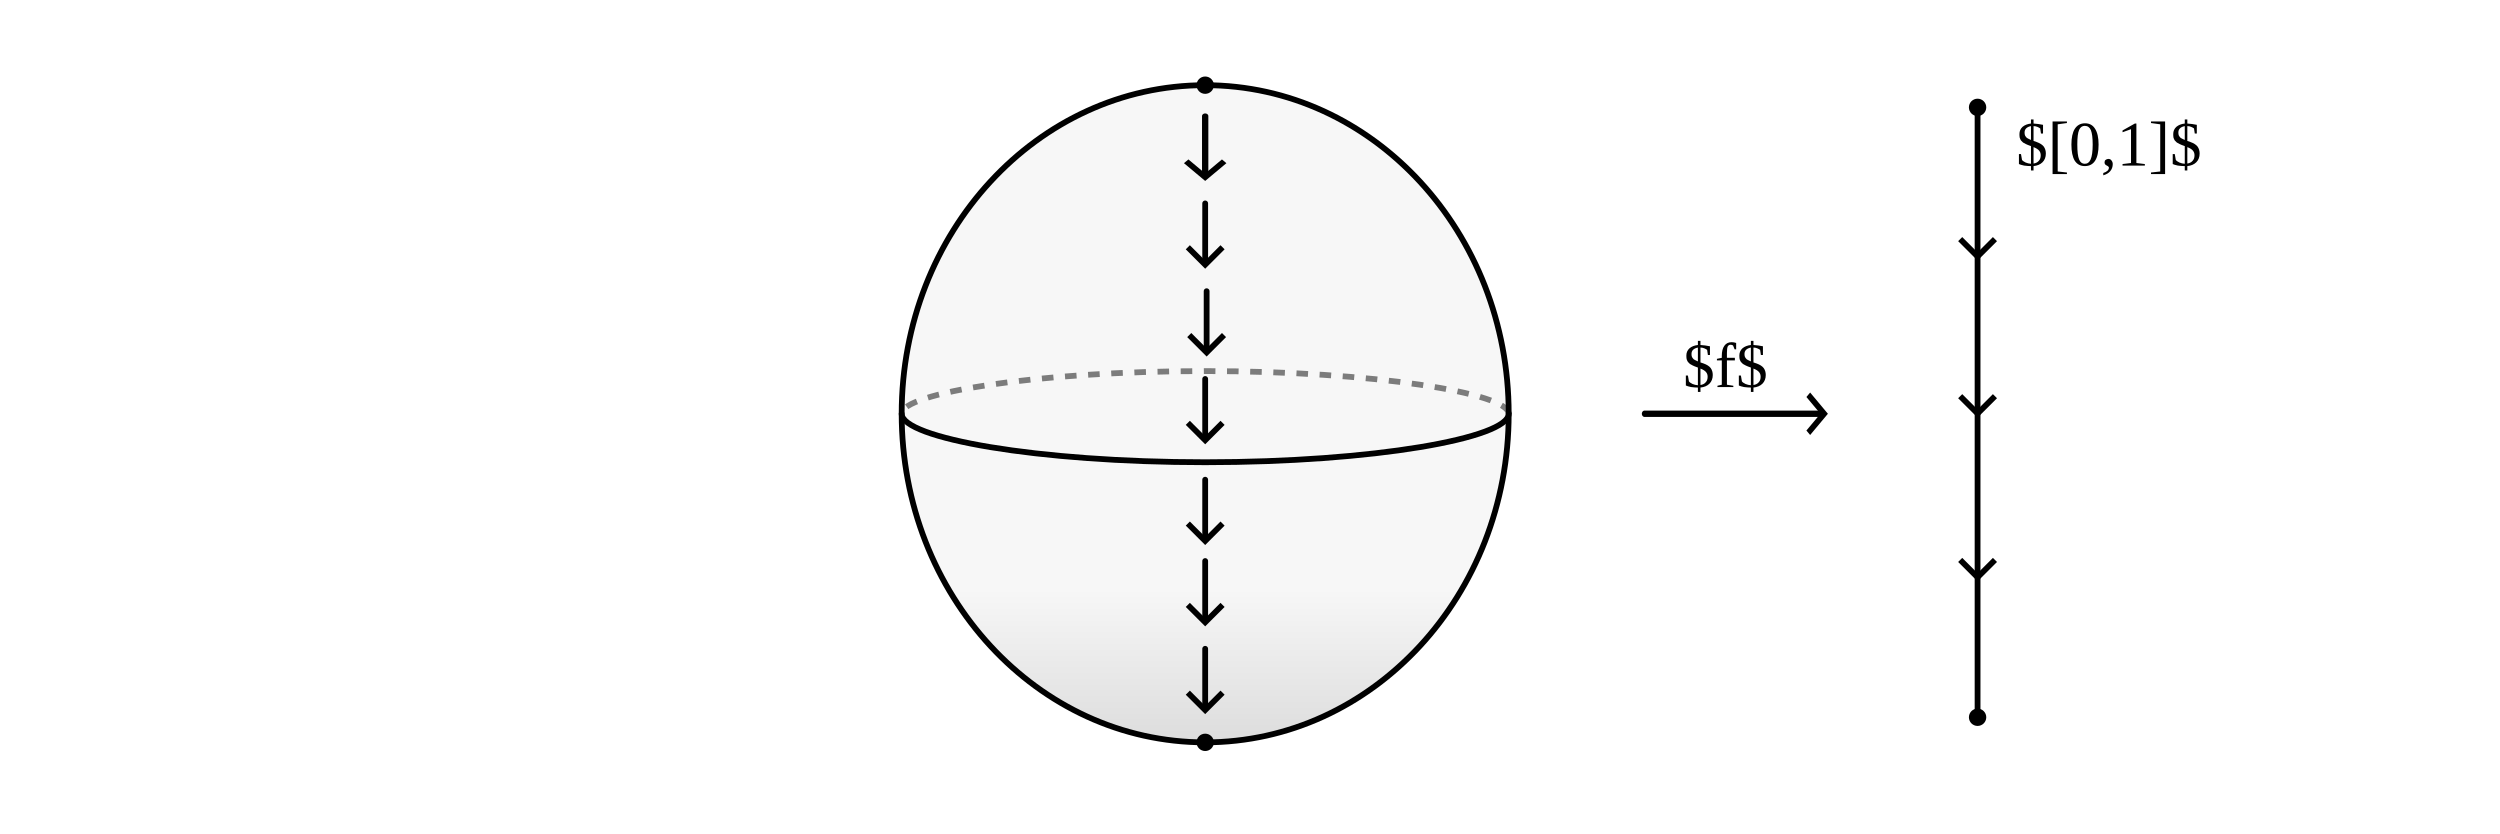
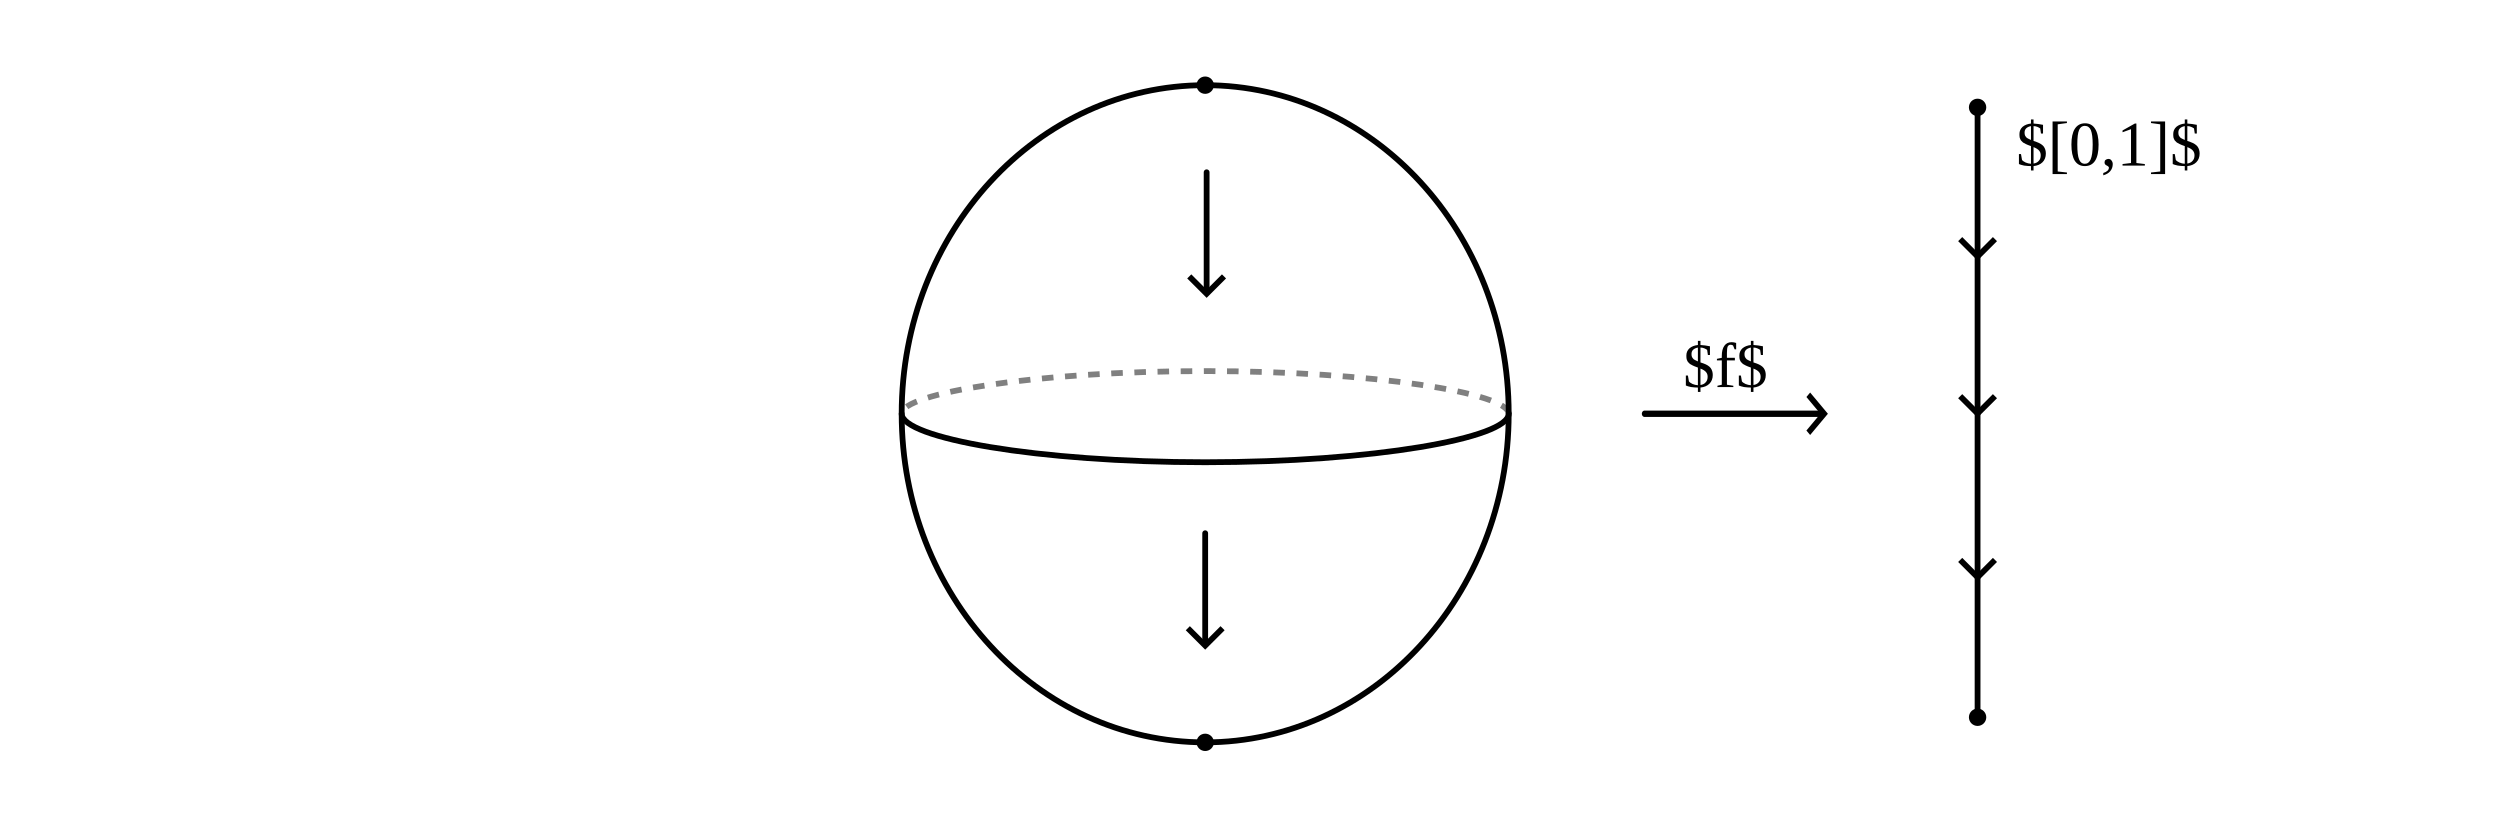
- <svg xmlns="http://www.w3.org/2000/svg" xmlns:xlink="http://www.w3.org/1999/xlink" width="6in" height="2in" viewBox="0 0 152.4 50.8" version="1.1" id="svg1">
+ <svg xmlns="http://www.w3.org/2000/svg" width="6in" height="2in" viewBox="0 0 152.4 50.8" version="1.1" id="svg1">
  <defs id="defs1">
-     <linearGradient id="linearGradient6">
-       <stop style="stop-color:#000000;stop-opacity:0.137;" offset="0" id="stop6" />
-       <stop style="stop-color:#000000;stop-opacity:0.031;" offset="0.237" id="stop7" />
-     </linearGradient>
    <marker style="overflow:visible" id="ArrowWide" refX="0" refY="0" orient="auto-start-reverse" markerWidth="1" markerHeight="1" viewBox="0 0 1 1" preserveAspectRatio="xMidYMid">
      <path style="fill:none;stroke:context-stroke;stroke-width:1;stroke-linecap:butt" d="M 3,-3 0,0 3,3" transform="rotate(180,0.125,0)" id="path6" />
-     </marker>
-     <linearGradient xlink:href="#linearGradient6" id="linearGradient7" x1="53.261" y1="25.224" x2="93.675" y2="25.224" gradientUnits="userSpaceOnUse" gradientTransform="rotate(-90,73.46805,25.22361)" />
-     <marker style="overflow:visible" id="ArrowWide-9" refX="0" refY="0" orient="auto-start-reverse" markerWidth="1" markerHeight="1" viewBox="0 0 1 1" preserveAspectRatio="xMidYMid">
-       <path style="fill:none;stroke:context-stroke;stroke-width:1;stroke-linecap:butt" d="M 3,-3 0,0 3,3" transform="rotate(180,0.125,0)" id="path6-4" />
    </marker>
    <marker style="overflow:visible" id="ArrowWide-9-5" refX="0" refY="0" orient="auto-start-reverse" markerWidth="1" markerHeight="1" viewBox="0 0 1 1" preserveAspectRatio="xMidYMid">
      <path style="fill:none;stroke:context-stroke;stroke-width:1;stroke-linecap:butt" d="M 3,-3 0,0 3,3" transform="rotate(180,0.125,0)" id="path6-4-5" />
    </marker>
-     <marker style="overflow:visible" id="ArrowWide-9-5-3" refX="0" refY="0" orient="auto-start-reverse" markerWidth="1" markerHeight="1" viewBox="0 0 1 1" preserveAspectRatio="xMidYMid">
-       <path style="fill:none;stroke:context-stroke;stroke-width:1;stroke-linecap:butt" d="M 3,-3 0,0 3,3" transform="rotate(180,0.125,0)" id="path6-4-5-5" />
-     </marker>
-     <marker style="overflow:visible" id="ArrowWide-9-5-3-7" refX="0" refY="0" orient="auto-start-reverse" markerWidth="1" markerHeight="1" viewBox="0 0 1 1" preserveAspectRatio="xMidYMid">
-       <path style="fill:none;stroke:context-stroke;stroke-width:1;stroke-linecap:butt" d="M 3,-3 0,0 3,3" transform="rotate(180,0.125,0)" id="path6-4-5-5-8" />
-     </marker>
-     <marker style="overflow:visible" id="ArrowWide-9-5-3-7-8" refX="0" refY="0" orient="auto-start-reverse" markerWidth="1" markerHeight="1" viewBox="0 0 1 1" preserveAspectRatio="xMidYMid">
-       <path style="fill:none;stroke:context-stroke;stroke-width:1;stroke-linecap:butt" d="M 3,-3 0,0 3,3" transform="rotate(180,0.125,0)" id="path6-4-5-5-8-7" />
-     </marker>
    <marker style="overflow:visible" id="ArrowWide-9-5-3-7-8-4" refX="0" refY="0" orient="auto-start-reverse" markerWidth="1" markerHeight="1" viewBox="0 0 1 1" preserveAspectRatio="xMidYMid">
      <path style="fill:none;stroke:context-stroke;stroke-width:1;stroke-linecap:butt" d="M 3,-3 0,0 3,3" transform="rotate(180,0.125,0)" id="path6-4-5-5-8-7-9" />
-     </marker>
-     <marker style="overflow:visible" id="ArrowWide-9-5-3-7-8-4-8" refX="0" refY="0" orient="auto-start-reverse" markerWidth="1" markerHeight="1" viewBox="0 0 1 1" preserveAspectRatio="xMidYMid">
-       <path style="fill:none;stroke:context-stroke;stroke-width:1;stroke-linecap:butt" d="M 3,-3 0,0 3,3" transform="rotate(180,0.125,0)" id="path6-4-5-5-8-7-9-2" />
    </marker>
  </defs>
  <g id="layer1">
    <path style="fill:none;stroke:#808080;stroke-width:0.353;stroke-linecap:butt;stroke-linejoin:round;stroke-dasharray:0.706, 0.706;stroke-dashoffset:0;stroke-opacity:1" d="m 91.97,25.222 c -5.6e-5,-1.255 -8.252,-2.601 -18.502,-2.601 -10.25,-9e-6 -18.502,1.345 -18.502,2.601" id="path18" />
    <path style="fill:none;stroke:#000000;stroke-width:0.353;stroke-linecap:round;stroke-linejoin:round;stroke-dasharray:none;stroke-dashoffset:3.067" d="m 54.966,25.222 c 5.6e-5,1.487 8.26,2.956 18.502,2.956 10.242,-2.3e-5 18.502,-1.469 18.502,-2.956" id="path17" />
-     <path id="path15" style="fill:url(#linearGradient7);stroke:#000000;stroke-width:0.353;stroke-linecap:round;stroke-linejoin:round;stroke-dasharray:none;stroke-dashoffset:3.067" d="m 73.468,5.193 c -10.218,3e-5 -18.502,8.968 -18.502,20.03 -7.7e-5,11.063 8.284,20.031 18.502,20.031 m 0,0 C 83.686,45.254 91.97,36.286 91.97,25.223 91.97,14.161 83.686,5.193 73.468,5.193" />
+     <path id="path15" style="fill:none;stroke:#000000;stroke-width:0.353;stroke-linecap:round;stroke-linejoin:round;stroke-dasharray:none;stroke-dashoffset:3.067" d="m 73.468,5.193 c -10.218,3e-5 -18.502,8.968 -18.502,20.03 -7.7e-5,11.063 8.284,20.031 18.502,20.031 m 0,0 C 83.686,45.254 91.97,36.286 91.97,25.223 91.97,14.161 83.686,5.193 73.468,5.193" />
    <path style="fill:#000000;fill-opacity:0;fill-rule:evenodd;stroke:#000000;stroke-width:0.353;stroke-linecap:round;stroke-linejoin:round;stroke-dasharray:none;marker-mid:url(#ArrowWide)" d="m 73.468,6.722 c 0,2.893 0,5.785 0,8.825 0,3.04 0,6.228 0,9.575 0,3.347 0,6.855 0,9.982 0,3.127 0,5.874 0,8.621" id="path1" transform="translate(47.08479)" />
    <g id="path2" transform="translate(-21.86687,-8.56993)">
      <path style="color:#000000;fill:#000000;fill-opacity:0;fill-rule:evenodd;stroke-linecap:round;stroke-linejoin:round;-inkscape-stroke:none" d="m 142.42,15.116 c 0,0 0,0 0,0" id="path3" />
      <path style="color:#000000;fill:#000000;fill-rule:evenodd;stroke-linecap:round;stroke-linejoin:round;-inkscape-stroke:none" d="m 142.42,14.586 a 0.529,0.529 0 0 0 -0.529,0.529 0.529,0.529 0 0 0 0.529,0.529 0.529,0.529 0 0 0 0.529,-0.529 0.529,0.529 0 0 0 -0.529,-0.529 z" id="path4" />
    </g>
    <g id="path2-13" transform="translate(-68.95152,-9.922819)">
      <path style="color:#000000;fill:#000000;fill-opacity:0;fill-rule:evenodd;stroke-linecap:round;stroke-linejoin:round;-inkscape-stroke:none" d="m 142.42,15.116 c 0,0 0,0 0,0" id="path3-8" />
      <path style="color:#000000;fill:#000000;fill-rule:evenodd;stroke-linecap:round;stroke-linejoin:round;-inkscape-stroke:none" d="m 142.42,14.586 a 0.529,0.529 0 0 0 -0.529,0.529 0.529,0.529 0 0 0 0.529,0.529 0.529,0.529 0 0 0 0.529,-0.529 0.529,0.529 0 0 0 -0.529,-0.529 z" id="path4-4" />
    </g>
    <g id="path2-13-6" transform="translate(-68.95152,30.13836)">
      <path style="color:#000000;fill:#000000;fill-opacity:0;fill-rule:evenodd;stroke-linecap:round;stroke-linejoin:round;-inkscape-stroke:none" d="m 142.42,15.116 c 0,0 0,0 0,0" id="path3-8-0" />
      <path style="color:#000000;fill:#000000;fill-rule:evenodd;stroke-linecap:round;stroke-linejoin:round;-inkscape-stroke:none" d="m 142.42,14.586 a 0.529,0.529 0 0 0 -0.529,0.529 0.529,0.529 0 0 0 0.529,0.529 0.529,0.529 0 0 0 0.529,-0.529 0.529,0.529 0 0 0 -0.529,-0.529 z" id="path4-4-3" />
    </g>
    <g id="path2-1" transform="translate(-21.86651,28.60968)">
      <path style="color:#000000;fill:#000000;fill-opacity:0;fill-rule:evenodd;stroke-linecap:round;stroke-linejoin:round;-inkscape-stroke:none" d="m 142.42,15.116 c 0,0 0,0 0,0" id="path3-7" />
      <path style="color:#000000;fill:#000000;fill-rule:evenodd;stroke-linecap:round;stroke-linejoin:round;-inkscape-stroke:none" d="m 142.42,14.586 a 0.529,0.529 0 0 0 -0.529,0.529 0.529,0.529 0 0 0 0.529,0.529 0.529,0.529 0 0 0 0.529,-0.529 0.529,0.529 0 0 0 -0.529,-0.529 z" id="path4-2" />
    </g>
    <path style="fill:#000000;fill-opacity:0;fill-rule:evenodd;stroke:#000000;stroke-width:0.386;stroke-linecap:round;stroke-linejoin:round;stroke-dasharray:none;marker-end:url(#ArrowWide)" d="m 103.43,25.224 c 4.334,-10e-6 8.669,-2e-5 13.003,-3e-5" id="path5" transform="matrix(0.8361245,0,0,1,13.76763,-0.00106116)" />
-     <path style="fill:#000000;fill-opacity:0;fill-rule:evenodd;stroke:#000000;stroke-width:0.386;stroke-linecap:round;stroke-linejoin:round;stroke-dasharray:none;marker-end:url(#ArrowWide-9)" d="m 103.43,25.224 c 1.453,-9e-6 2.905,-1.9e-5 4.358,-2.8e-5" id="path5-7" transform="matrix(0,0.8361245,-1,0,98.69166,-79.40368)" />
-     <path style="fill:#000000;fill-opacity:0;fill-rule:evenodd;stroke:#000000;stroke-width:0.353;stroke-linecap:round;stroke-linejoin:round;stroke-dasharray:none;marker-end:url(#ArrowWide-9-5)" d="m 73.468,12.4 c 9e-6,1.215 1.9e-5,2.429 2.8e-5,3.644" id="path5-7-1" />
-     <path style="fill:#000000;fill-opacity:0;fill-rule:evenodd;stroke:#000000;stroke-width:0.353;stroke-linecap:round;stroke-linejoin:round;stroke-dasharray:none;marker-end:url(#ArrowWide-9-5-3)" d="m 73.556,17.752 c 9e-6,1.215 1.9e-5,2.429 2.8e-5,3.644" id="path5-7-1-2" />
-     <path style="fill:#000000;fill-opacity:0;fill-rule:evenodd;stroke:#000000;stroke-width:0.353;stroke-linecap:round;stroke-linejoin:round;stroke-dasharray:none;marker-end:url(#ArrowWide-9-5-3-7)" d="m 73.468,23.103 c 9e-6,1.215 1.9e-5,2.429 2.8e-5,3.644" id="path5-7-1-2-1" />
-     <path style="fill:#000000;fill-opacity:0;fill-rule:evenodd;stroke:#000000;stroke-width:0.353;stroke-linecap:round;stroke-linejoin:round;stroke-dasharray:none;marker-end:url(#ArrowWide-9-5-3-7-8)" d="m 73.468,29.243 c 9e-6,1.215 1.9e-5,2.429 2.8e-5,3.644" id="path5-7-1-2-1-7" />
-     <path style="fill:#000000;fill-opacity:0;fill-rule:evenodd;stroke:#000000;stroke-width:0.353;stroke-linecap:round;stroke-linejoin:round;stroke-dasharray:none;marker-end:url(#ArrowWide-9-5-3-7-8-4)" d="m 73.468,34.201 c 9e-6,1.215 1.9e-5,2.429 2.8e-5,3.644" id="path5-7-1-2-1-7-5" />
-     <path style="fill:#000000;fill-opacity:0;fill-rule:evenodd;stroke:#000000;stroke-width:0.353;stroke-linecap:round;stroke-linejoin:round;stroke-dasharray:none;marker-end:url(#ArrowWide-9-5-3-7-8-4-8)" d="m 73.468,39.551 c 9e-6,1.215 1.9e-5,2.429 2.8e-5,3.644" id="path5-7-1-2-1-7-5-8" />
+     <path style="fill:#000000;fill-opacity:0;fill-rule:evenodd;stroke:#000000;stroke-width:0.353;stroke-linecap:round;stroke-linejoin:round;stroke-dasharray:none;marker-end:url(#ArrowWide-9-5)" d="m 73.556,10.502 v 7.318" id="path5-7-1" />
+     <path style="fill:#000000;fill-opacity:0;fill-rule:evenodd;stroke:#000000;stroke-width:0.353;stroke-linecap:round;stroke-linejoin:round;stroke-dasharray:none;marker-end:url(#ArrowWide-9-5-3-7-8-4)" d="m 73.468,32.506 3.52e-4,6.761" id="path5-7-1-2-1-7-5" />
    <text xml:space="preserve" style="font-size:3.881px;fill:#000000;fill-opacity:1;fill-rule:evenodd;stroke:none;stroke-width:0.353;stroke-linecap:butt;stroke-linejoin:bevel;stroke-dasharray:none;paint-order:stroke fill markers" x="102.597" y="23.596" id="text7">
      <tspan id="tspan7" style="fill:#000000;fill-opacity:1;stroke:none;stroke-width:0.353" x="102.597" y="23.596">$f$</tspan>
    </text>
    <text xml:space="preserve" style="font-size:3.881px;fill:#000000;fill-opacity:1;fill-rule:evenodd;stroke:none;stroke-width:0.353;stroke-linecap:butt;stroke-linejoin:bevel;stroke-dasharray:none;paint-order:stroke fill markers" x="122.901" y="10.094" id="text7-0">
      <tspan id="tspan7-0" style="fill:#000000;fill-opacity:1;stroke:none;stroke-width:0.353" x="122.901" y="10.094">$[0,1]$</tspan>
    </text>
  </g>
</svg>
